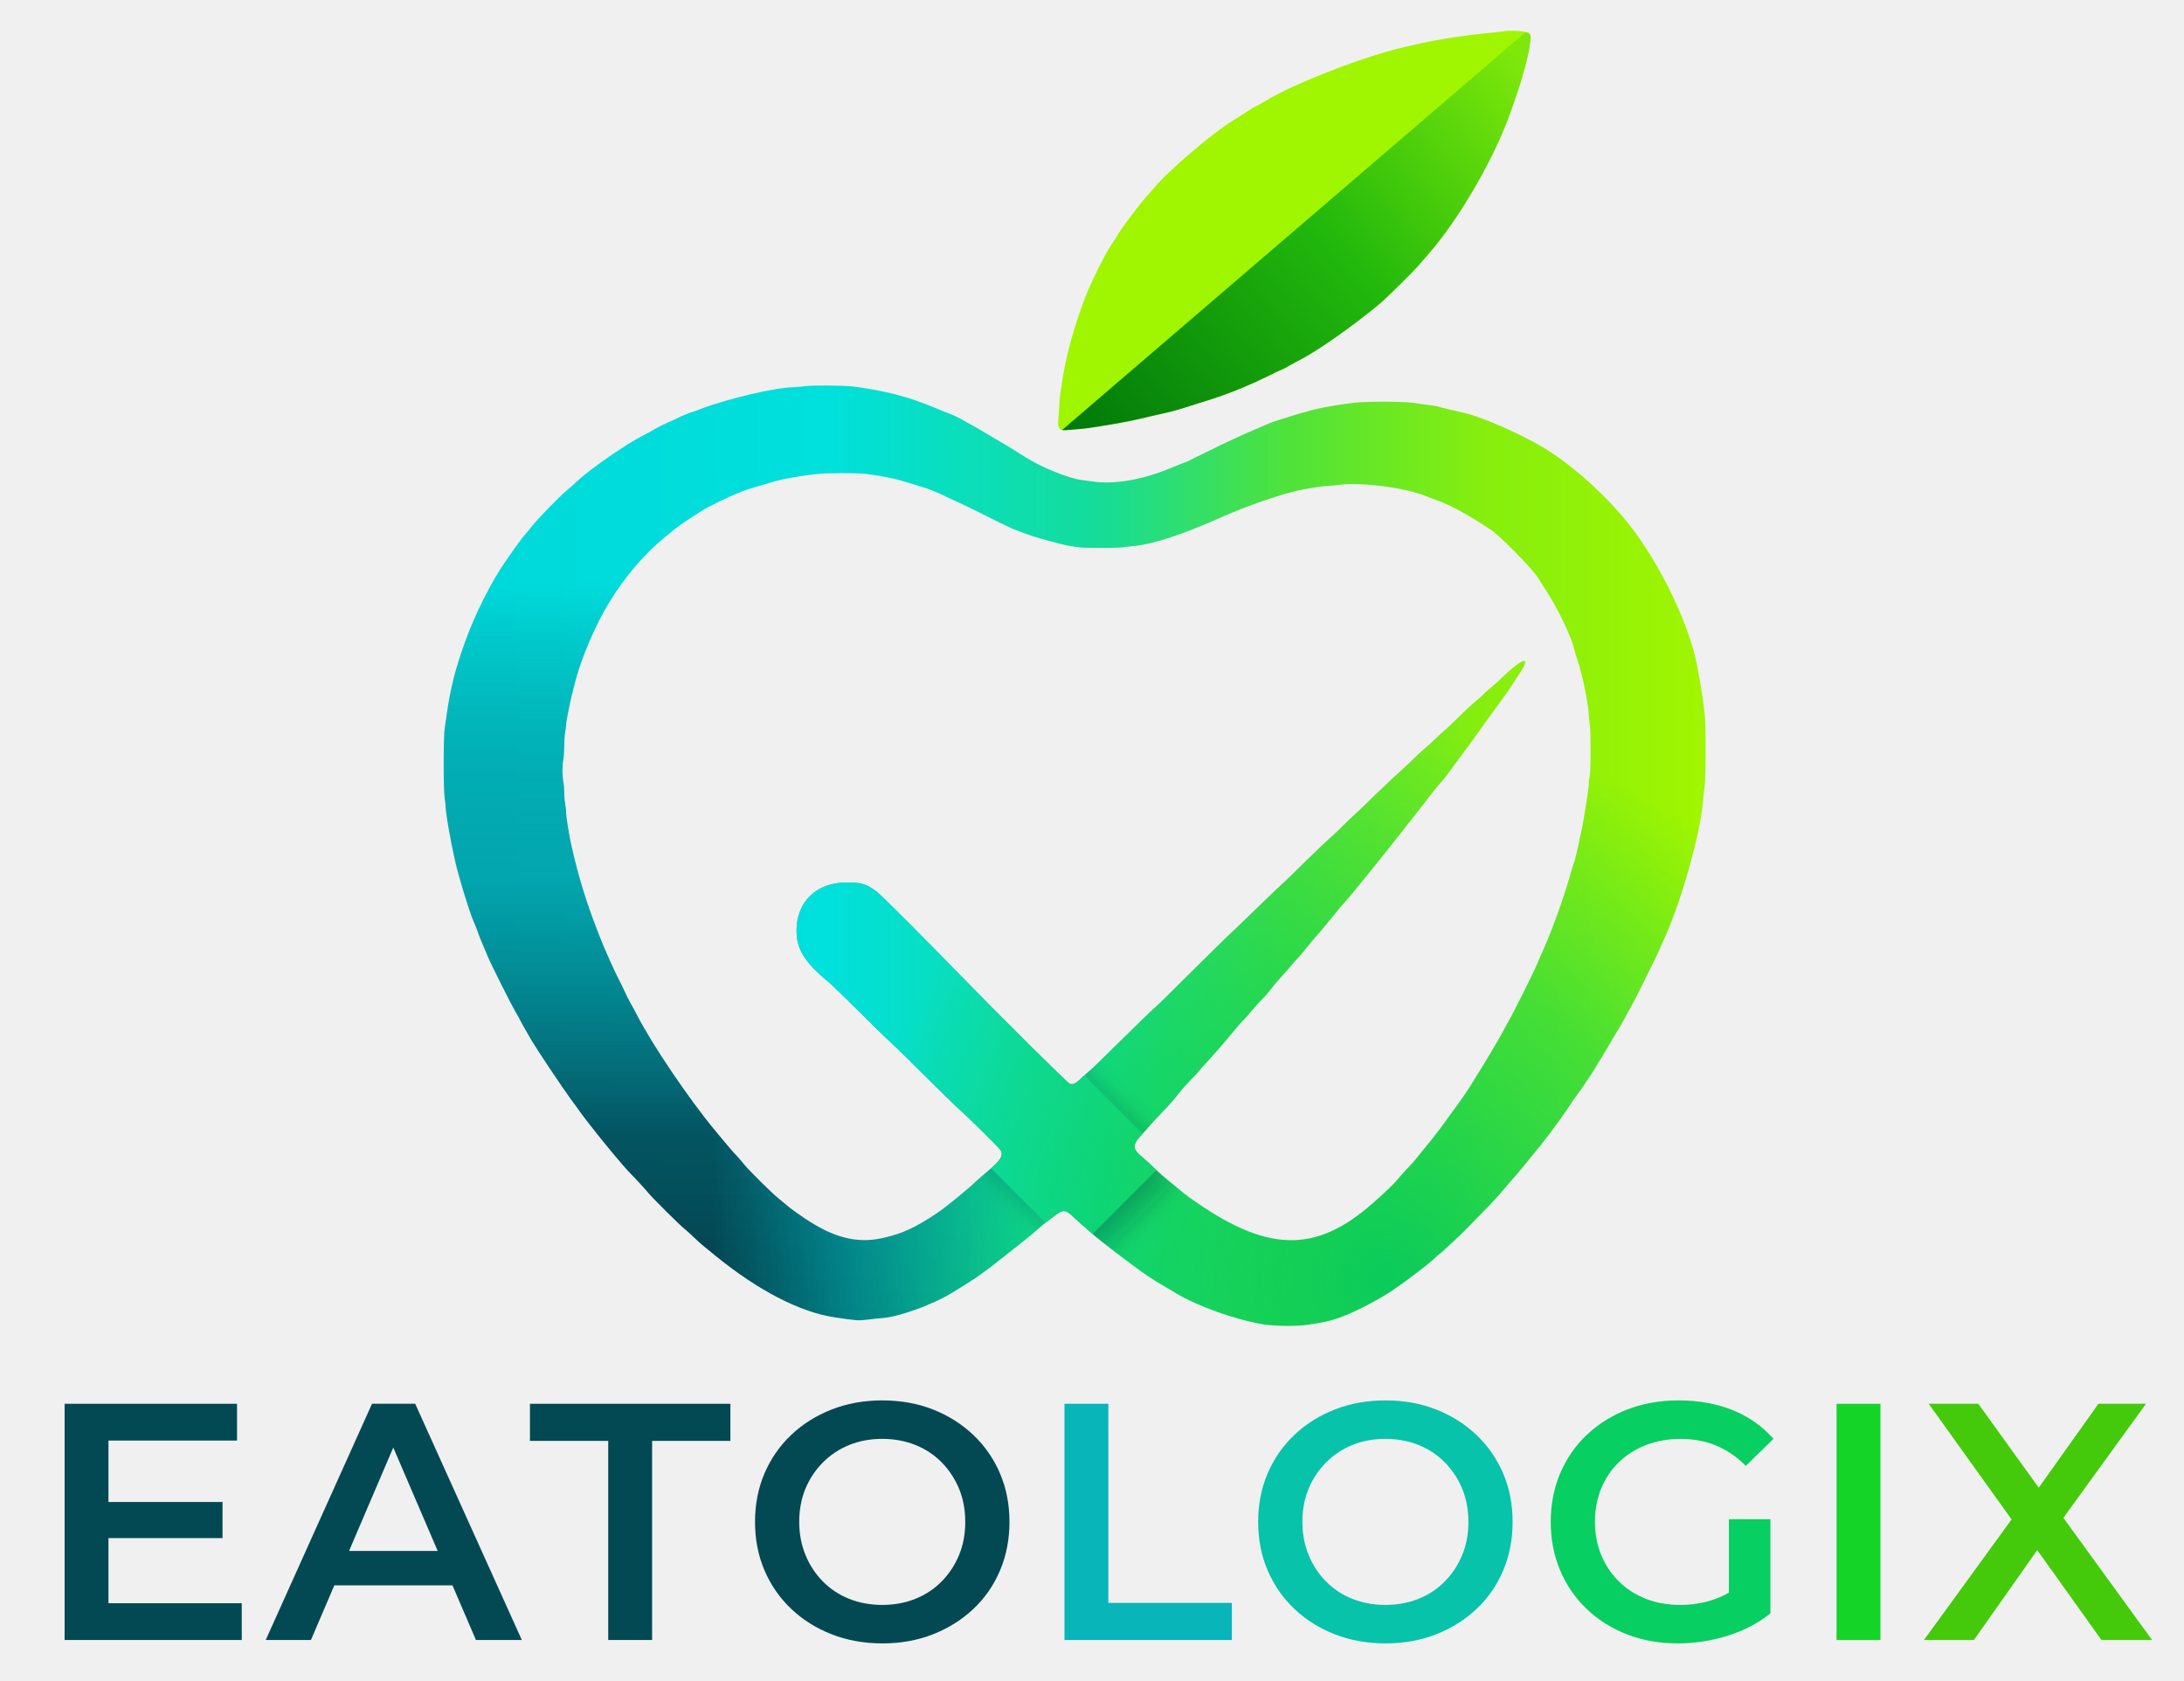
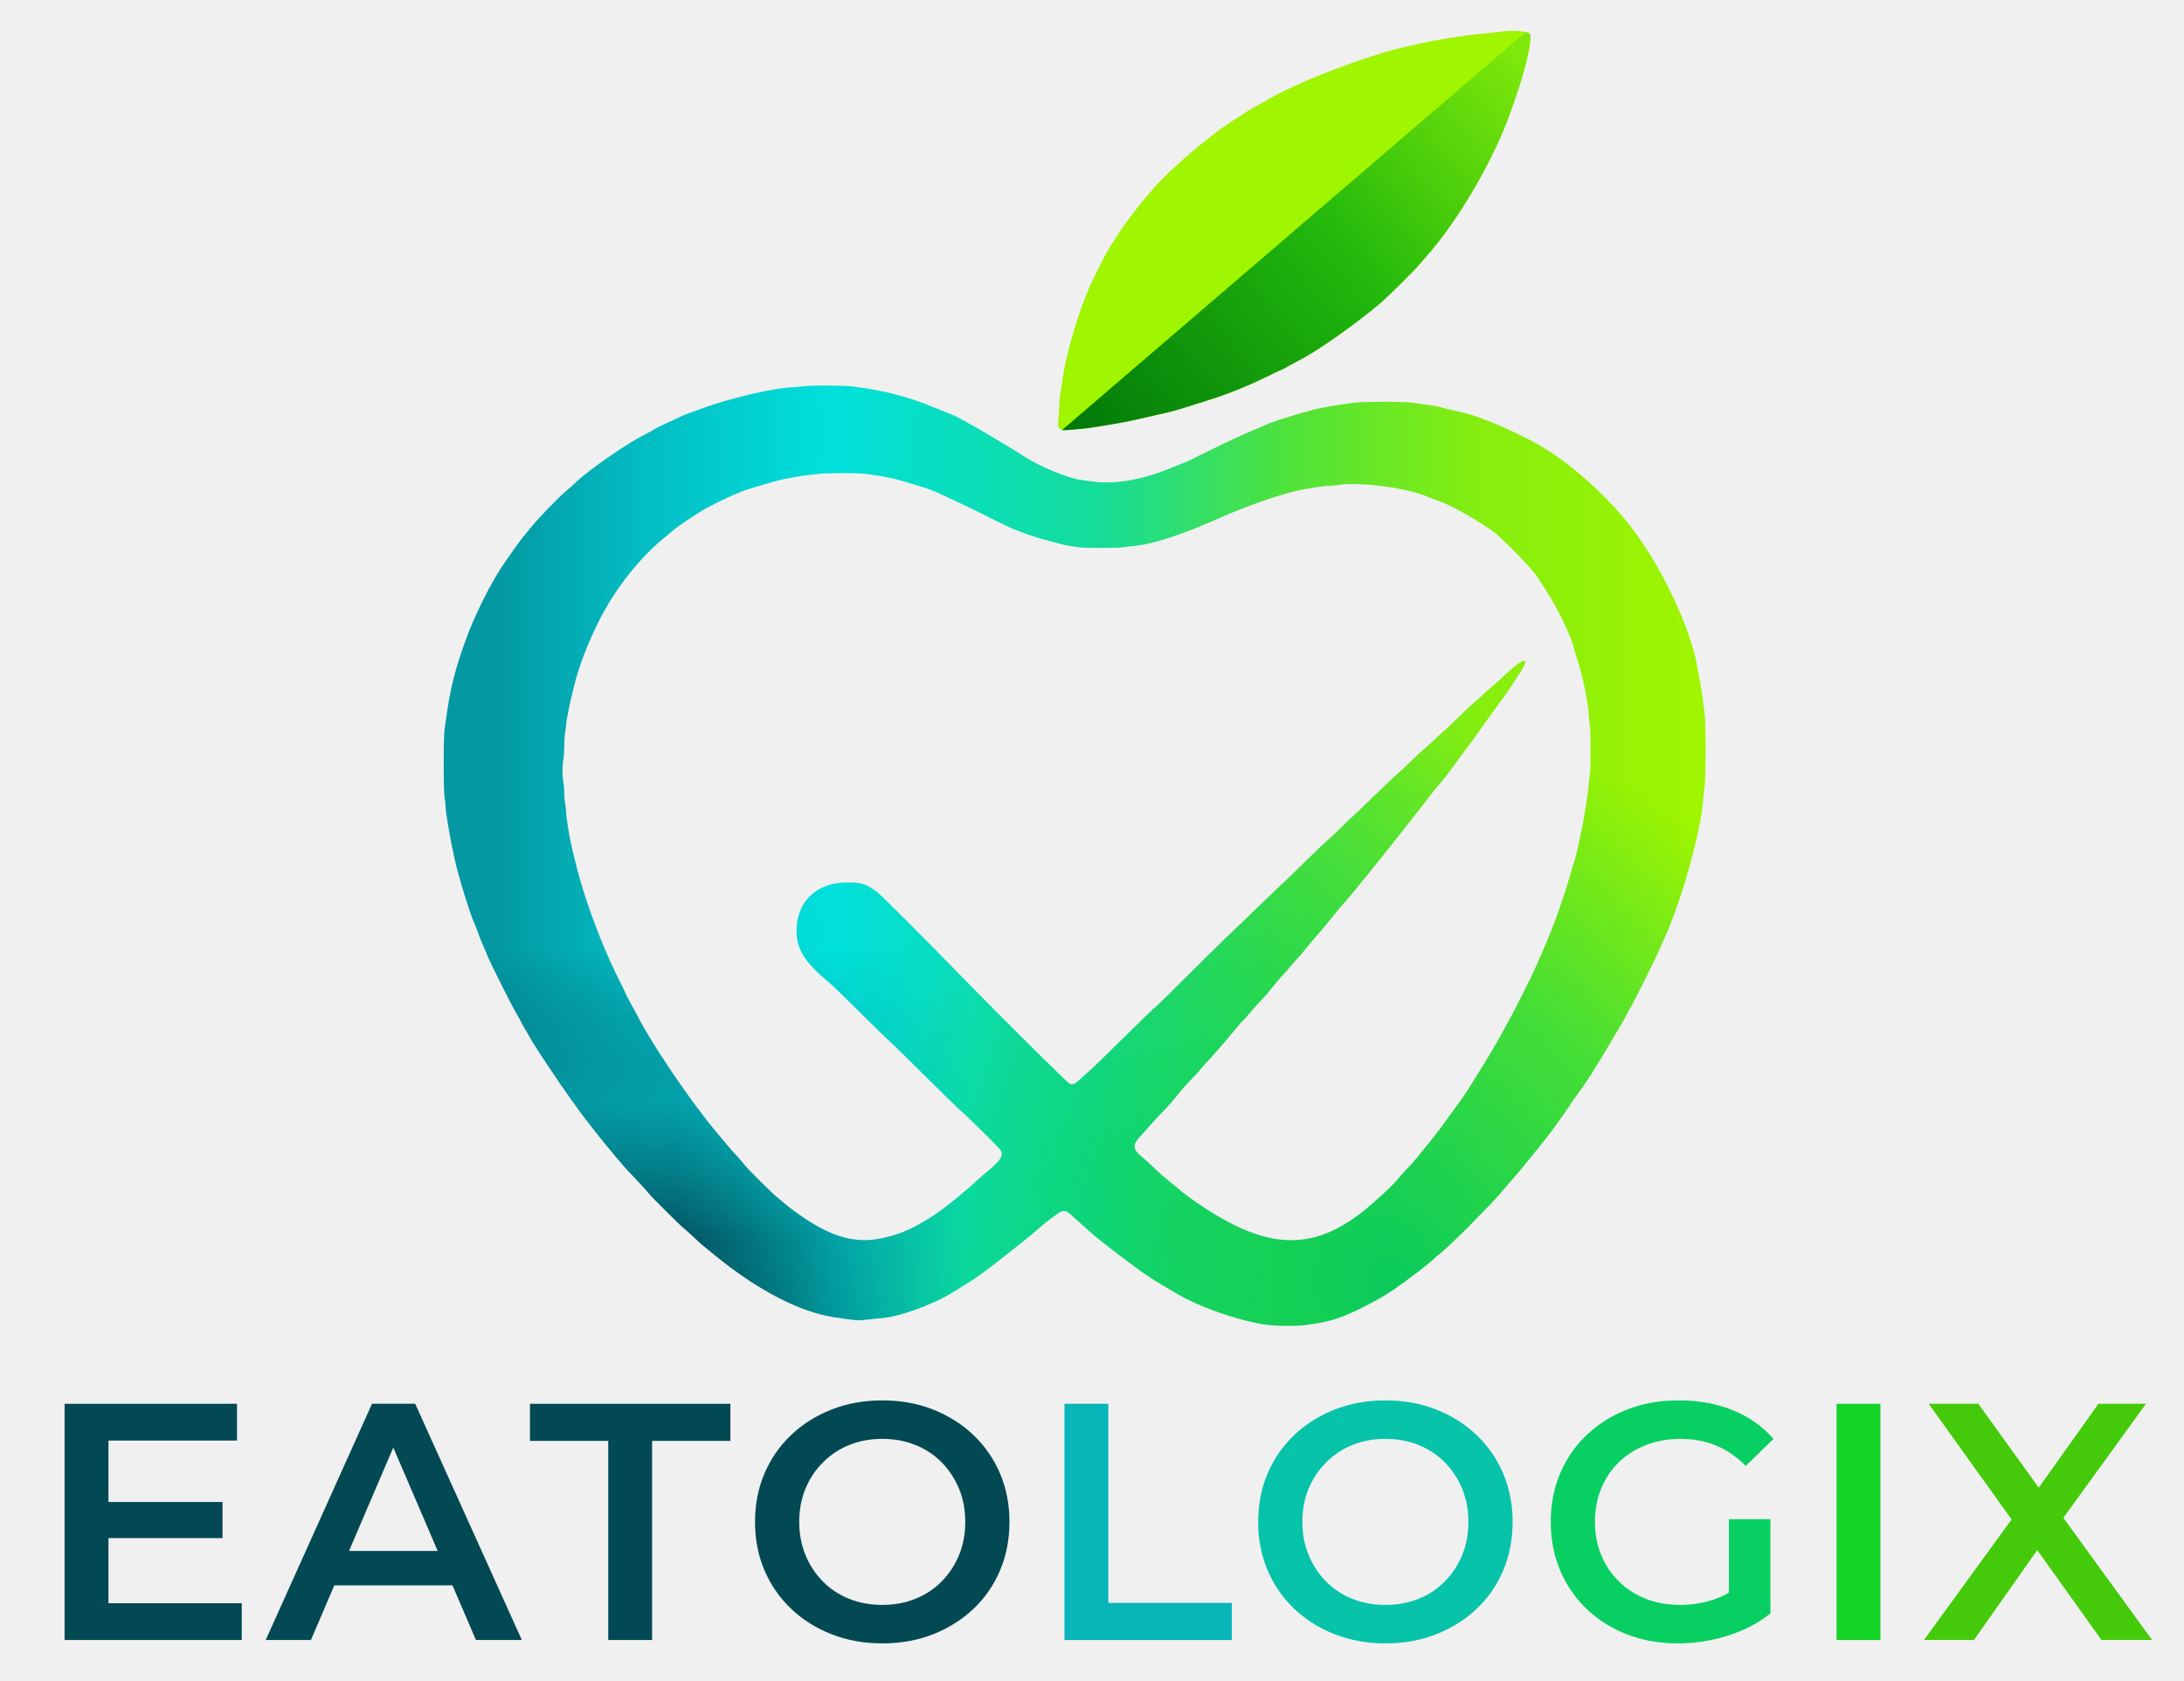
<svg xmlns="http://www.w3.org/2000/svg" viewBox="170 40 1196 920" role="img" aria-label="EATOLOGIX">
  <defs>
    <linearGradient id="fH" gradientUnits="userSpaceOnUse" x1="440" y1="0" x2="1100" y2="0">
-       <stop offset="0" stop-color="#00D9DA" />
+       <stop offset="0" stop-color="#0398A2" />
+       <stop offset=".12" stop-color="#03BCC2" />
      <stop offset=".28" stop-color="#00E0DC" />
      <stop offset=".5" stop-color="#14DC9A" />
      <stop offset=".66" stop-color="#4FE23A" />
      <stop offset=".82" stop-color="#86EE0E" />
      <stop offset="1" stop-color="#A0F500" />
    </linearGradient>
    <radialGradient id="fG" gradientUnits="userSpaceOnUse" cx="930" cy="740" r="300">
      <stop offset="0" stop-color="#05C95E" stop-opacity=".95" />
      <stop offset=".55" stop-color="#08CF5A" stop-opacity=".55" />
      <stop offset="1" stop-color="#10CC50" stop-opacity="0" />
    </radialGradient>
-     <linearGradient id="fD" gradientUnits="userSpaceOnUse" x1="0" y1="360" x2="0" y2="760">
+     <linearGradient id="fD" gradientUnits="userSpaceOnUse" x1="0" y1="560" x2="0" y2="770">
      <stop offset="0" stop-color="#034E5C" stop-opacity="0" />
      <stop offset=".4" stop-color="#03909C" stop-opacity=".7" />
      <stop offset=".75" stop-color="#034E5C" stop-opacity=".95" />
      <stop offset="1" stop-color="#033F4B" stop-opacity="1" />
    </linearGradient>
-     <linearGradient id="fDf" gradientUnits="userSpaceOnUse" x1="560" y1="0" x2="740" y2="0">
+     <linearGradient id="fDf" gradientUnits="userSpaceOnUse" x1="540" y1="0" x2="700" y2="0">
      <stop offset="0" stop-color="#fff" />
      <stop offset="1" stop-color="#000" />
    </linearGradient>
    <mask id="fDm" maskUnits="userSpaceOnUse" x="380" y="0" width="800" height="820">
      <rect x="380" y="0" width="800" height="820" fill="url(#fDf)" />
    </mask>
    <mask id="fM" maskUnits="userSpaceOnUse" x="380" y="200" width="760" height="600">
      <path d="M862.0,765.2 C846.1,762.5 825.7,755.2 813.8,748.0 C811.6,746.7 808.5,744.8 806.9,743.9 C805.2,743.0 801.7,740.8 799.0,739.0 C790.6,733.4 769.5,717.2 767.0,714.5 C766.5,714.0 765.0,712.7 763.7,711.6 C762.3,710.4 759.8,708.2 758.1,706.6 C754.4,703.1 753.2,702.6 750.9,703.5 C749.5,704.0 741.2,710.4 738.3,713.1 C737.5,713.9 733.8,717.0 730.1,719.9 C726.5,722.8 722.1,726.2 720.5,727.5 C716.3,730.9 710.3,735.5 706.5,738.2 C703.3,740.5 701.8,741.4 691.5,747.8 C680.4,754.6 661.7,761.3 652.3,761.8 C650.6,761.9 647.2,762.3 644.8,762.6 C640.1,763.2 639.0,763.1 627.0,761.3 C608.2,758.5 585.1,746.6 561.8,727.6 C554.6,721.8 553.3,720.7 550.2,717.7 C548.3,715.9 546.0,713.8 545.0,713.0 C542.3,710.9 526.9,695.6 524.6,692.7 C523.5,691.3 520.4,688.0 517.9,685.3 C515.3,682.7 512.2,679.3 511.0,677.9 C509.8,676.5 507.7,673.9 506.2,672.2 C501.6,666.8 491.9,654.6 488.8,650.4 C487.2,648.1 484.3,644.2 482.4,641.6 C478.1,635.7 464.5,615.4 461.4,610.2 C456.5,601.8 455.4,599.8 454.4,597.7 C453.8,596.6 452.7,594.7 452.0,593.5 C450.1,590.3 439.0,568.3 437.0,563.5 C434.2,557.0 432.1,551.9 431.5,549.9 C431.2,549.0 430.3,546.7 429.5,544.9 C427.2,539.9 420.8,518.9 419.0,510.5 C416.4,498.8 414.0,484.7 414.0,481.4 C414.0,480.6 413.8,478.6 413.5,477.0 C412.8,473.0 412.8,443.3 413.5,438.9 C413.7,437.2 414.2,434.1 414.5,432.0 C416.6,416.9 419.3,406.3 424.9,390.8 C430.0,376.5 439.4,357.9 446.6,347.7 C447.7,346.1 450.0,342.8 451.7,340.4 C453.4,338.0 455.4,335.3 456.1,334.4 C456.9,333.5 459.1,330.9 461.0,328.5 C464.7,323.8 476.4,311.8 480.3,308.6 C481.7,307.5 484.1,305.3 485.7,303.8 C492.6,297.2 513.2,282.9 522.8,278.1 C524.5,277.3 527.2,275.8 528.8,274.8 C530.5,273.8 533.7,272.2 536.0,271.2 C538.3,270.2 541.3,268.9 542.5,268.2 C543.8,267.6 546.0,266.7 547.3,266.2 C548.7,265.8 551.5,264.8 553.5,264.0 C568.7,258.2 595.2,252.0 605.0,252.0 C605.9,252.0 608.2,251.8 610.2,251.5 C614.3,250.9 631.7,251.0 637.0,251.6 C654.3,253.8 667.8,257.3 682.0,263.3 C684.8,264.5 688.5,265.9 690.2,266.6 C691.8,267.2 694.4,268.4 696.0,269.3 C697.6,270.2 699.5,271.3 700.3,271.7 C701.7,272.4 706.1,274.9 717.5,281.7 C721.8,284.2 725.8,286.7 731.5,290.3 C739.7,295.6 755.6,302.1 762.2,302.8 C763.3,303.0 765.5,303.3 767.2,303.5 C779.9,305.5 795.4,302.9 811.8,296.0 C814.8,294.8 817.9,293.5 818.8,293.2 C819.8,292.9 821.6,292.1 823.0,291.3 C824.4,290.6 826.8,289.3 828.5,288.6 C830.1,287.8 834.3,285.8 837.8,284.0 C844.3,280.9 850.5,278.0 858.0,274.8 C860.3,273.9 863.2,272.6 864.5,272.0 C865.7,271.5 868.7,270.4 871.1,269.7 C873.5,269.0 876.4,268.1 877.5,267.7 C878.6,267.3 881.0,266.6 882.8,266.1 C884.7,265.7 886.8,265.1 887.6,264.8 C890.9,263.7 902.9,261.5 911.5,260.5 C917.7,259.8 937.9,259.8 943.3,260.5 C954.5,262.0 957.3,262.4 958.5,262.9 C959.9,263.3 966.5,264.9 971.6,266.0 C981.1,268.1 1003.5,277.9 1015.6,285.3 C1031.0,294.7 1048.9,310.7 1061.6,326.5 C1079.3,348.6 1096.2,384.1 1099.8,406.8 C1099.9,407.6 1100.5,410.6 1101.0,413.5 C1101.5,416.4 1102.2,420.7 1102.5,423.0 C1102.8,425.3 1103.2,428.7 1103.5,430.7 C1104.2,435.7 1104.2,465.3 1103.5,470.3 C1103.2,472.3 1102.8,476.5 1102.5,479.7 C1100.9,497.1 1091.1,531.9 1082.2,552.2 C1081.1,554.5 1079.5,558.2 1078.6,560.3 C1076.3,565.5 1064.8,588.6 1063.1,591.4 C1062.3,592.7 1060.9,595.2 1060.0,597.1 C1059.0,599.0 1057.2,602.1 1056.0,604.0 C1054.8,605.9 1053.5,608.1 1053.1,608.8 C1051.7,611.5 1041.6,628.2 1040.0,630.3 C1039.1,631.5 1037.9,633.4 1037.2,634.5 C1036.5,635.6 1034.8,638.0 1033.4,639.8 C1032.1,641.6 1030.2,644.3 1029.3,645.8 C1028.3,647.3 1026.2,650.4 1024.5,652.7 C1022.8,655.0 1020.7,657.9 1019.8,659.2 C1018.9,660.4 1016.4,663.7 1014.3,666.3 C1005.9,676.7 1002.1,681.3 1000.3,683.4 C997.6,686.4 995.1,689.3 992.0,693.0 C990.6,694.7 986.7,699.0 983.3,702.4 C979.9,705.8 976.2,709.6 975.0,710.9 C971.8,714.3 961.5,724.0 959.2,725.9 C958.1,726.7 956.1,728.4 954.8,729.7 C951.7,732.6 940.4,741.2 933.4,746.0 C926.5,750.8 914.4,757.2 906.1,760.5 C900.1,762.9 895.8,764.0 885.3,765.5 C879.6,766.3 867.7,766.1 862.0,765.2 Z M653.3,717.9 C664.1,715.5 670.9,712.4 683.2,704.2 C688.3,700.7 699.9,691.3 705.3,686.1 C706.9,684.7 709.3,682.5 710.7,681.4 C718.1,675.4 719.9,672.4 717.7,669.5 C716.3,667.6 698.2,649.8 695.8,647.9 C694.7,647.0 686.0,638.5 676.3,628.9 C666.7,619.3 658.0,610.8 657.0,610.0 C656.0,609.2 648.6,602.0 640.7,594.1 C632.7,586.2 625.3,579.0 624.2,578.1 C610.7,567.0 606.2,559.8 606.2,549.5 C606.2,533.8 617.2,523.2 633.5,523.2 C641.9,523.2 644.3,523.9 650.3,528.4 C652.3,529.8 678.3,555.9 696.4,574.5 C718.6,597.3 754.9,633.3 755.9,633.5 C757.9,633.9 759.0,633.4 762.1,630.4 C763.8,628.8 766.1,626.7 767.2,625.8 C768.3,624.9 776.3,617.1 785.0,608.5 C793.7,599.9 802.1,591.8 803.7,590.5 C805.2,589.2 813.0,581.5 821.0,573.5 C829.0,565.5 838.2,556.5 841.4,553.4 C844.7,550.3 852.8,542.6 859.4,536.1 C866.1,529.7 872.2,523.8 873.2,523.0 C874.1,522.2 879.4,517.1 885.0,511.5 C890.6,506.0 896.3,500.6 897.7,499.4 C899.0,498.3 902.3,495.3 904.8,492.7 C907.4,490.1 910.4,487.2 911.5,486.3 C912.6,485.4 918.1,480.1 923.8,474.5 C929.5,469.0 935.3,463.6 936.7,462.4 C938.0,461.3 940.9,458.6 943.0,456.5 C945.1,454.4 948.3,451.4 950.0,450.0 C951.7,448.6 954.2,446.3 955.5,445.0 C956.8,443.7 959.0,441.7 960.3,440.6 C961.7,439.5 965.5,435.8 968.8,432.6 C972.1,429.3 976.3,425.4 978.0,424.0 C979.7,422.6 981.8,420.8 982.5,420.0 C983.2,419.2 985.0,417.7 986.3,416.6 C987.7,415.5 990.2,413.3 991.8,411.7 C1004.1,399.8 1009.1,398.5 1002.0,409.0 C1000.5,411.3 998.6,414.1 997.9,415.3 C996.6,417.4 993.9,421.2 986.5,431.3 C984.6,433.8 982.2,437.3 981.0,439.0 C979.8,440.7 975.6,446.6 971.5,452.0 C967.5,457.4 963.4,462.9 962.5,464.2 C961.6,465.4 960.0,467.4 959.0,468.5 C958.0,469.6 956.2,471.8 955.0,473.3 C953.8,474.9 950.8,478.7 948.3,481.9 C945.9,485.0 941.3,490.8 938.1,494.9 C931.3,503.6 931.5,503.3 918.7,519.2 C913.1,526.2 907.7,532.7 906.6,533.8 C904.7,535.9 903.9,536.8 896.7,545.7 C894.4,548.5 891.9,551.5 891.1,552.3 C890.4,553.2 888.9,554.8 887.9,556.0 C883.7,561.3 881.7,563.6 879.6,565.8 C878.4,567.1 876.8,569.0 876.0,570.0 C875.2,571.0 873.7,572.7 872.6,573.8 C871.6,574.9 869.9,576.8 868.9,578.0 C864.2,583.9 862.6,585.8 859.6,588.8 C857.9,590.7 855.5,593.3 854.4,594.7 C853.3,596.0 851.8,597.8 851.0,598.5 C850.2,599.2 848.4,601.3 846.9,603.1 C840.2,611.2 834.8,617.4 830.8,621.7 C829.5,623.0 827.8,625.0 827.0,626.0 C826.2,627.0 824.0,629.4 822.1,631.3 C820.2,633.3 817.9,635.8 816.9,637.0 C812.0,643.2 810.5,644.9 806.2,649.3 C803.6,652.0 800.8,655.0 800.0,656.0 C799.2,657.0 797.2,659.2 795.6,660.9 C789.8,667.0 789.8,669.0 796.0,674.0 C797.7,675.4 800.4,677.9 802.0,679.5 C803.6,681.1 807.1,684.2 809.8,686.4 C812.6,688.6 815.4,690.9 816.0,691.5 C816.6,692.1 818.9,693.8 821.0,695.4 C863.4,726.0 890.2,726.8 922.0,698.6 C928.6,692.8 933.9,687.7 935.4,685.7 C936.4,684.5 938.5,682.1 940.2,680.3 C941.9,678.6 944.2,676.1 945.2,674.8 C953.1,665.2 957.0,660.2 959.3,657.1 C960.7,655.1 963.0,652.0 964.2,650.3 C969.9,642.6 972.5,638.9 975.5,634.1 C976.9,631.8 979.1,628.2 980.6,625.9 C985.8,617.5 992.2,606.6 994.1,602.8 C995.0,601.1 996.3,598.7 997.0,597.5 C998.7,594.7 1008.9,574.3 1011.0,569.5 C1011.9,567.5 1013.6,563.6 1014.8,560.8 C1020.2,548.7 1025.9,532.8 1029.7,519.7 C1030.4,517.1 1031.5,513.4 1032.2,511.5 C1032.8,509.6 1033.8,505.4 1034.5,502.1 C1035.1,498.8 1035.8,495.6 1036.0,495.0 C1036.7,492.6 1040.0,471.9 1040.0,469.9 C1040.0,468.8 1040.2,466.6 1040.5,465.0 C1040.9,462.8 1041.0,459.4 1041.0,450.5 C1041.0,441.6 1040.9,438.2 1040.5,436.0 C1040.2,434.4 1040.0,432.2 1040.0,431.0 C1040.0,427.5 1037.6,414.5 1036.0,409.0 C1035.5,407.3 1035.0,405.4 1034.9,404.8 C1034.7,404.3 1034.1,402.0 1033.3,399.7 C1032.6,397.4 1031.6,394.1 1031.2,392.5 C1029.3,386.3 1022.6,372.6 1017.7,365.0 C1015.9,362.2 1013.3,358.1 1012.0,356.0 C1008.9,351.2 992.0,334.0 987.0,330.5 C975.3,322.6 964.9,316.8 957.1,314.0 C955.1,313.3 952.4,312.3 951.0,311.7 C942.9,308.3 926.4,305.4 913.8,305.1 C908.5,305.0 905.9,305.1 903.2,305.5 C901.2,305.8 898.9,306.0 898.0,306.0 C894.7,306.0 884.6,307.6 878.3,309.2 C868.2,311.7 852.0,317.4 839.8,322.8 C817.7,332.7 801.6,338.0 790.6,339.0 C788.5,339.2 785.9,339.5 784.8,339.7 C782.2,340.1 763.8,340.1 761.2,339.7 C760.1,339.5 757.9,339.2 756.3,339.0 C753.8,338.7 749.1,337.5 738.2,334.4 C735.6,333.7 731.1,332.1 724.7,329.6 C723.7,329.2 716.7,325.9 709.3,322.1 C701.9,318.4 694.8,315.0 693.6,314.5 C692.5,314.0 688.9,312.4 685.7,310.8 C681.8,309.0 678.3,307.6 675.2,306.7 C672.6,305.9 669.1,304.8 667.3,304.3 C660.1,302.0 653.8,300.7 644.2,299.5 C639.2,298.9 622.5,298.9 617.2,299.6 C615.5,299.8 612.9,300.1 611.3,300.3 C607.1,300.8 598.9,302.3 595.2,303.3 C588.8,305.1 578.1,308.3 576.5,309.0 C568.6,312.1 557.4,317.6 553.0,320.5 C551.3,321.6 547.9,323.8 545.5,325.4 C543.1,327.0 539.9,329.3 538.4,330.6 C536.9,331.8 534.5,333.8 533.1,335.0 C519.6,346.2 506.6,362.9 498.1,379.8 C492.0,392.0 487.2,404.3 484.5,415.2 C482.4,423.1 480.0,435.0 480.0,436.9 C480.0,437.6 479.8,439.4 479.5,441.0 C479.2,442.6 479.0,445.8 479.0,448.5 C479.0,451.2 478.8,454.4 478.5,456.0 C478.2,457.6 478.0,460.3 478.0,462.0 C478.0,463.7 478.2,466.4 478.5,468.0 C478.8,469.6 479.0,472.3 479.0,474.0 C479.0,475.7 479.2,478.4 479.5,480.0 C479.8,481.6 480.0,483.6 480.0,484.4 C480.0,487.1 481.5,496.6 483.0,503.3 C487.0,520.9 491.1,534.2 498.2,552.3 C500.8,559.1 507.0,572.9 509.3,577.1 C510.0,578.4 511.2,580.9 512.0,582.7 C512.8,584.5 514.2,587.3 515.2,589.1 C516.2,590.8 517.8,593.7 518.8,595.7 C527.0,611.8 547.5,642.1 561.9,659.4 C570.4,669.6 571.1,670.4 573.4,672.8 C574.6,674.1 576.5,676.3 577.6,677.7 C580.0,680.7 592.4,693.0 596.1,696.0 C597.5,697.2 599.9,699.2 601.4,700.4 C602.9,701.7 607.0,704.6 610.5,707.0 C626.6,717.8 639.3,721.0 653.3,717.9 Z" fill="#fff" fill-rule="evenodd" />
    </mask>
-     <mask id="fA" maskUnits="userSpaceOnUse" x="380" y="200" width="760" height="600">
-       <path d="M632,548 L755,671 L784,700" fill="none" stroke="#fff" stroke-width="72" stroke-linecap="butt" />
-       <circle cx="632" cy="548" r="36" fill="#fff" />
-     </mask>
-     <filter id="fS" x="600" y="560" width="300" height="260" filterUnits="userSpaceOnUse">
-       <feGaussianBlur stdDeviation="7" />
-     </filter>
    <clipPath id="fL">
      <path d="M751.0,275.2 C749.7,274.5 749.2,273.0 749.5,270.9 C749.6,270.0 749.8,266.6 750.0,263.5 C750.1,260.4 750.4,257.0 750.6,256.0 C750.8,255.0 751.2,252.3 751.5,250.0 C753.3,236.3 758.6,217.1 764.7,201.8 C768.0,193.5 775.2,179.1 778.5,174.2 C779.7,172.5 781.5,169.6 782.7,167.6 C785.1,163.7 794.3,151.6 797.4,148.1 C798.6,146.9 800.4,144.7 801.6,143.3 C809.4,133.8 833.6,113.1 845.5,105.8 C847.3,104.7 850.5,102.7 852.5,101.3 C854.5,100.0 857.3,98.3 858.8,97.6 C860.2,96.9 862.3,95.7 863.5,95.0 C879.0,85.5 918.8,70.2 940.2,65.5 C942.4,65.0 945.7,64.3 947.7,63.8 C957.7,61.5 975.6,58.8 986.3,58.0 C988.4,57.8 991.1,57.5 992.2,57.3 C998.3,56.3 1006.6,57.0 1007.8,58.7 C1009.3,60.8 1005.4,78.2 1000.1,92.9 C999.3,95.3 998.3,98.3 997.8,99.6 C989.3,125.0 969.1,160.1 951.6,179.8 C950.5,181.1 948.6,183.2 947.5,184.6 C945.0,187.6 929.6,202.9 925.8,206.1 C911.6,218.0 891.2,232.4 881.2,237.4 C879.9,238.1 877.7,239.3 876.2,240.1 C874.8,241.0 872.7,242.1 871.6,242.5 C870.4,243.0 866.6,244.8 863.2,246.5 C856.1,250.0 846.9,253.9 839.8,256.4 C835.5,257.9 833.9,258.5 826.3,260.8 C824.8,261.3 821.2,262.4 818.5,263.3 C815.7,264.2 811.6,265.3 809.5,265.8 C807.3,266.3 803.3,267.2 800.7,267.8 C790.3,270.3 786.2,271.1 777.8,272.5 C766.5,274.4 764.2,274.7 760.0,275.0 C758.1,275.2 755.4,275.4 754.2,275.5 C752.4,275.6 751.6,275.6 751.0,275.2 Z" fill-rule="evenodd" />
    </clipPath>
    <linearGradient id="fF" gradientUnits="userSpaceOnUse" x1="760" y1="275" x2="1000" y2="70">
      <stop offset="0" stop-color="#027A0A" />
      <stop offset=".55" stop-color="#22B80C" />
      <stop offset="1" stop-color="#7EE80A" />
    </linearGradient>
  </defs>
  <g mask="url(#fM)">
    <rect x="380" y="200" width="760" height="600" fill="url(#fH)" />
    <rect x="380" y="200" width="760" height="600" fill="url(#fG)" />
    <rect x="380" y="200" width="760" height="600" fill="url(#fD)" mask="url(#fDm)" />
-     <path d="M722,638 L790,706" stroke="#022F38" stroke-opacity=".32" stroke-width="68" stroke-linecap="butt" filter="url(#fS)" />
-   </g>
-   <g mask="url(#fM)">
-     <g mask="url(#fA)">
-       <rect x="380" y="200" width="760" height="600" fill="url(#fH)" />
-       <rect x="380" y="200" width="760" height="600" fill="url(#fG)" />
-     </g>
  </g>
  <g clip-path="url(#fL)">
    <path d="M751.0,275.2 C749.7,274.5 749.2,273.0 749.5,270.9 C749.6,270.0 749.8,266.6 750.0,263.5 C750.1,260.4 750.4,257.0 750.6,256.0 C750.8,255.0 751.2,252.3 751.5,250.0 C753.3,236.3 758.6,217.1 764.7,201.8 C768.0,193.5 775.2,179.1 778.5,174.2 C779.7,172.5 781.5,169.6 782.7,167.6 C785.1,163.7 794.3,151.6 797.4,148.1 C798.6,146.9 800.4,144.7 801.6,143.3 C809.4,133.8 833.6,113.1 845.5,105.8 C847.3,104.7 850.5,102.7 852.5,101.3 C854.5,100.0 857.3,98.3 858.8,97.6 C860.2,96.9 862.3,95.7 863.5,95.0 C879.0,85.5 918.8,70.2 940.2,65.5 C942.4,65.0 945.7,64.3 947.7,63.8 C957.7,61.5 975.6,58.8 986.3,58.0 C988.4,57.8 991.1,57.5 992.2,57.3 C998.3,56.3 1006.6,57.0 1007.8,58.7 C1009.3,60.8 1005.4,78.2 1000.1,92.9 C999.3,95.3 998.3,98.3 997.8,99.6 C989.3,125.0 969.1,160.1 951.6,179.8 C950.5,181.1 948.6,183.2 947.5,184.6 C945.0,187.6 929.6,202.9 925.8,206.1 C911.6,218.0 891.2,232.4 881.2,237.4 C879.9,238.1 877.7,239.3 876.2,240.1 C874.8,241.0 872.7,242.1 871.6,242.5 C870.4,243.0 866.6,244.8 863.2,246.5 C856.1,250.0 846.9,253.9 839.8,256.4 C835.5,257.9 833.9,258.5 826.3,260.8 C824.8,261.3 821.2,262.4 818.5,263.3 C815.7,264.2 811.6,265.3 809.5,265.8 C807.3,266.3 803.3,267.2 800.7,267.8 C790.3,270.3 786.2,271.1 777.8,272.5 C766.5,274.4 764.2,274.7 760.0,275.0 C758.1,275.2 755.4,275.4 754.2,275.5 C752.4,275.6 751.6,275.6 751.0,275.2 Z" fill="#A0F500" fill-rule="evenodd" />
    <path d="M744,282 L1012,52 L1030,120 C1000,200 940,250 860,272 C800,286 760,288 744,282 Z" fill="url(#fF)" />
  </g>
  <g transform="translate(188,938) scale(0.1847964)">
    <path d="M214 -409H562V-302H214ZM224 -109H619V0H94V-700H605V-591H224Z" fill="#034953" />
    <path d="M690.0 0 1005.0 -700H1133.0L1449.0 0H1313.0L1042.0 -631H1094.0L824.0 0ZM835.0 -162 870.0 -264H1248.0L1283.0 -162Z" fill="#034953" />
    <path d="M1705.0 0V-590H1473.0V-700H2067.0V-590H1835.0V0Z" fill="#034953" />
    <path d="M2518.0 10Q2436.0 10 2367.0 -17.0Q2298.0 -44 2247.0 -92.5Q2196.0 -141 2168.0 -206.5Q2140.0 -272 2140.0 -350Q2140.0 -428 2168.0 -493.5Q2196.0 -559 2247.0 -607.5Q2298.0 -656 2367.0 -683.0Q2436.0 -710 2517.0 -710Q2599.0 -710 2667.5 -683.0Q2736.0 -656 2787.0 -607.5Q2838.0 -559 2866.0 -493.5Q2894.0 -428 2894.0 -350Q2894.0 -272 2866.0 -206.0Q2838.0 -140 2787.0 -92.0Q2736.0 -44 2667.5 -17.0Q2599.0 10 2518.0 10ZM2517.0 -104Q2570.0 -104 2615.0 -122.0Q2660.0 -140 2693.0 -173.5Q2726.0 -207 2744.5 -251.5Q2763.0 -296 2763.0 -350Q2763.0 -404 2744.5 -448.5Q2726.0 -493 2693.0 -526.5Q2660.0 -560 2615.0 -578.0Q2570.0 -596 2517.0 -596Q2464.0 -596 2419.5 -578.0Q2375.0 -560 2341.5 -526.5Q2308.0 -493 2289.5 -448.5Q2271.0 -404 2271.0 -350Q2271.0 -297 2289.5 -252.0Q2308.0 -207 2341.0 -173.5Q2374.0 -140 2419.0 -122.0Q2464.0 -104 2517.0 -104Z" fill="#034953" />
    <path d="M3057.0 0V-700H3187.0V-110H3553.0V0Z" fill="#08B5B9" />
    <path d="M4009.0 10Q3927.0 10 3858.0 -17.0Q3789.0 -44 3738.0 -92.5Q3687.0 -141 3659.0 -206.5Q3631.0 -272 3631.0 -350Q3631.0 -428 3659.0 -493.5Q3687.0 -559 3738.0 -607.5Q3789.0 -656 3858.0 -683.0Q3927.0 -710 4008.0 -710Q4090.0 -710 4158.5 -683.0Q4227.0 -656 4278.0 -607.5Q4329.0 -559 4357.0 -493.5Q4385.0 -428 4385.0 -350Q4385.0 -272 4357.0 -206.0Q4329.0 -140 4278.0 -92.0Q4227.0 -44 4158.5 -17.0Q4090.0 10 4009.0 10ZM4008.0 -104Q4061.0 -104 4106.0 -122.0Q4151.0 -140 4184.0 -173.5Q4217.0 -207 4235.5 -251.5Q4254.0 -296 4254.0 -350Q4254.0 -404 4235.5 -448.5Q4217.0 -493 4184.0 -526.5Q4151.0 -560 4106.0 -578.0Q4061.0 -596 4008.0 -596Q3955.0 -596 3910.5 -578.0Q3866.0 -560 3832.5 -526.5Q3799.0 -493 3780.5 -448.5Q3762.0 -404 3762.0 -350Q3762.0 -297 3780.5 -252.0Q3799.0 -207 3832.0 -173.5Q3865.0 -140 3910.0 -122.0Q3955.0 -104 4008.0 -104Z" fill="#06C3AA" />
    <path d="M4875.0 10Q4793.0 10 4724.5 -16.5Q4656.0 -43 4605.0 -91.5Q4554.0 -140 4526.0 -206.0Q4498.0 -272 4498.0 -350Q4498.0 -428 4526.0 -494.0Q4554.0 -560 4605.5 -608.5Q4657.0 -657 4726.0 -683.5Q4795.0 -710 4877.0 -710Q4966.0 -710 5037.5 -681.0Q5109.0 -652 5158.0 -596L5076.0 -516Q5035.0 -557 4987.5 -576.5Q4940.0 -596 4883.0 -596Q4828.0 -596 4781.0 -578.0Q4734.0 -560 4700.0 -527.0Q4666.0 -494 4647.5 -449.0Q4629.0 -404 4629.0 -350Q4629.0 -297 4647.5 -252.0Q4666.0 -207 4700.0 -173.5Q4734.0 -140 4780.0 -122.0Q4826.0 -104 4882.0 -104Q4934.0 -104 4982.5 -120.5Q5031.0 -137 5075.0 -176L5149.0 -79Q5094.0 -35 5021.5 -12.5Q4949.0 10 4875.0 10ZM5026.0 -96V-358H5149.0V-79Z" fill="#07CF61" />
    <path d="M5345.0 0V-700H5475.0V0Z" fill="#14D428" />
    <path d="M5604.0 0 5899.0 -406V-308L5618.0 -700H5765.0L5974.0 -410L5914.0 -409L6121.0 -700H6262.0L5983.0 -315V-409L6280.0 0H6130.0L5910.0 -308H5969.0L5752.0 0Z" fill="#44CA0A" />
  </g>
</svg>
